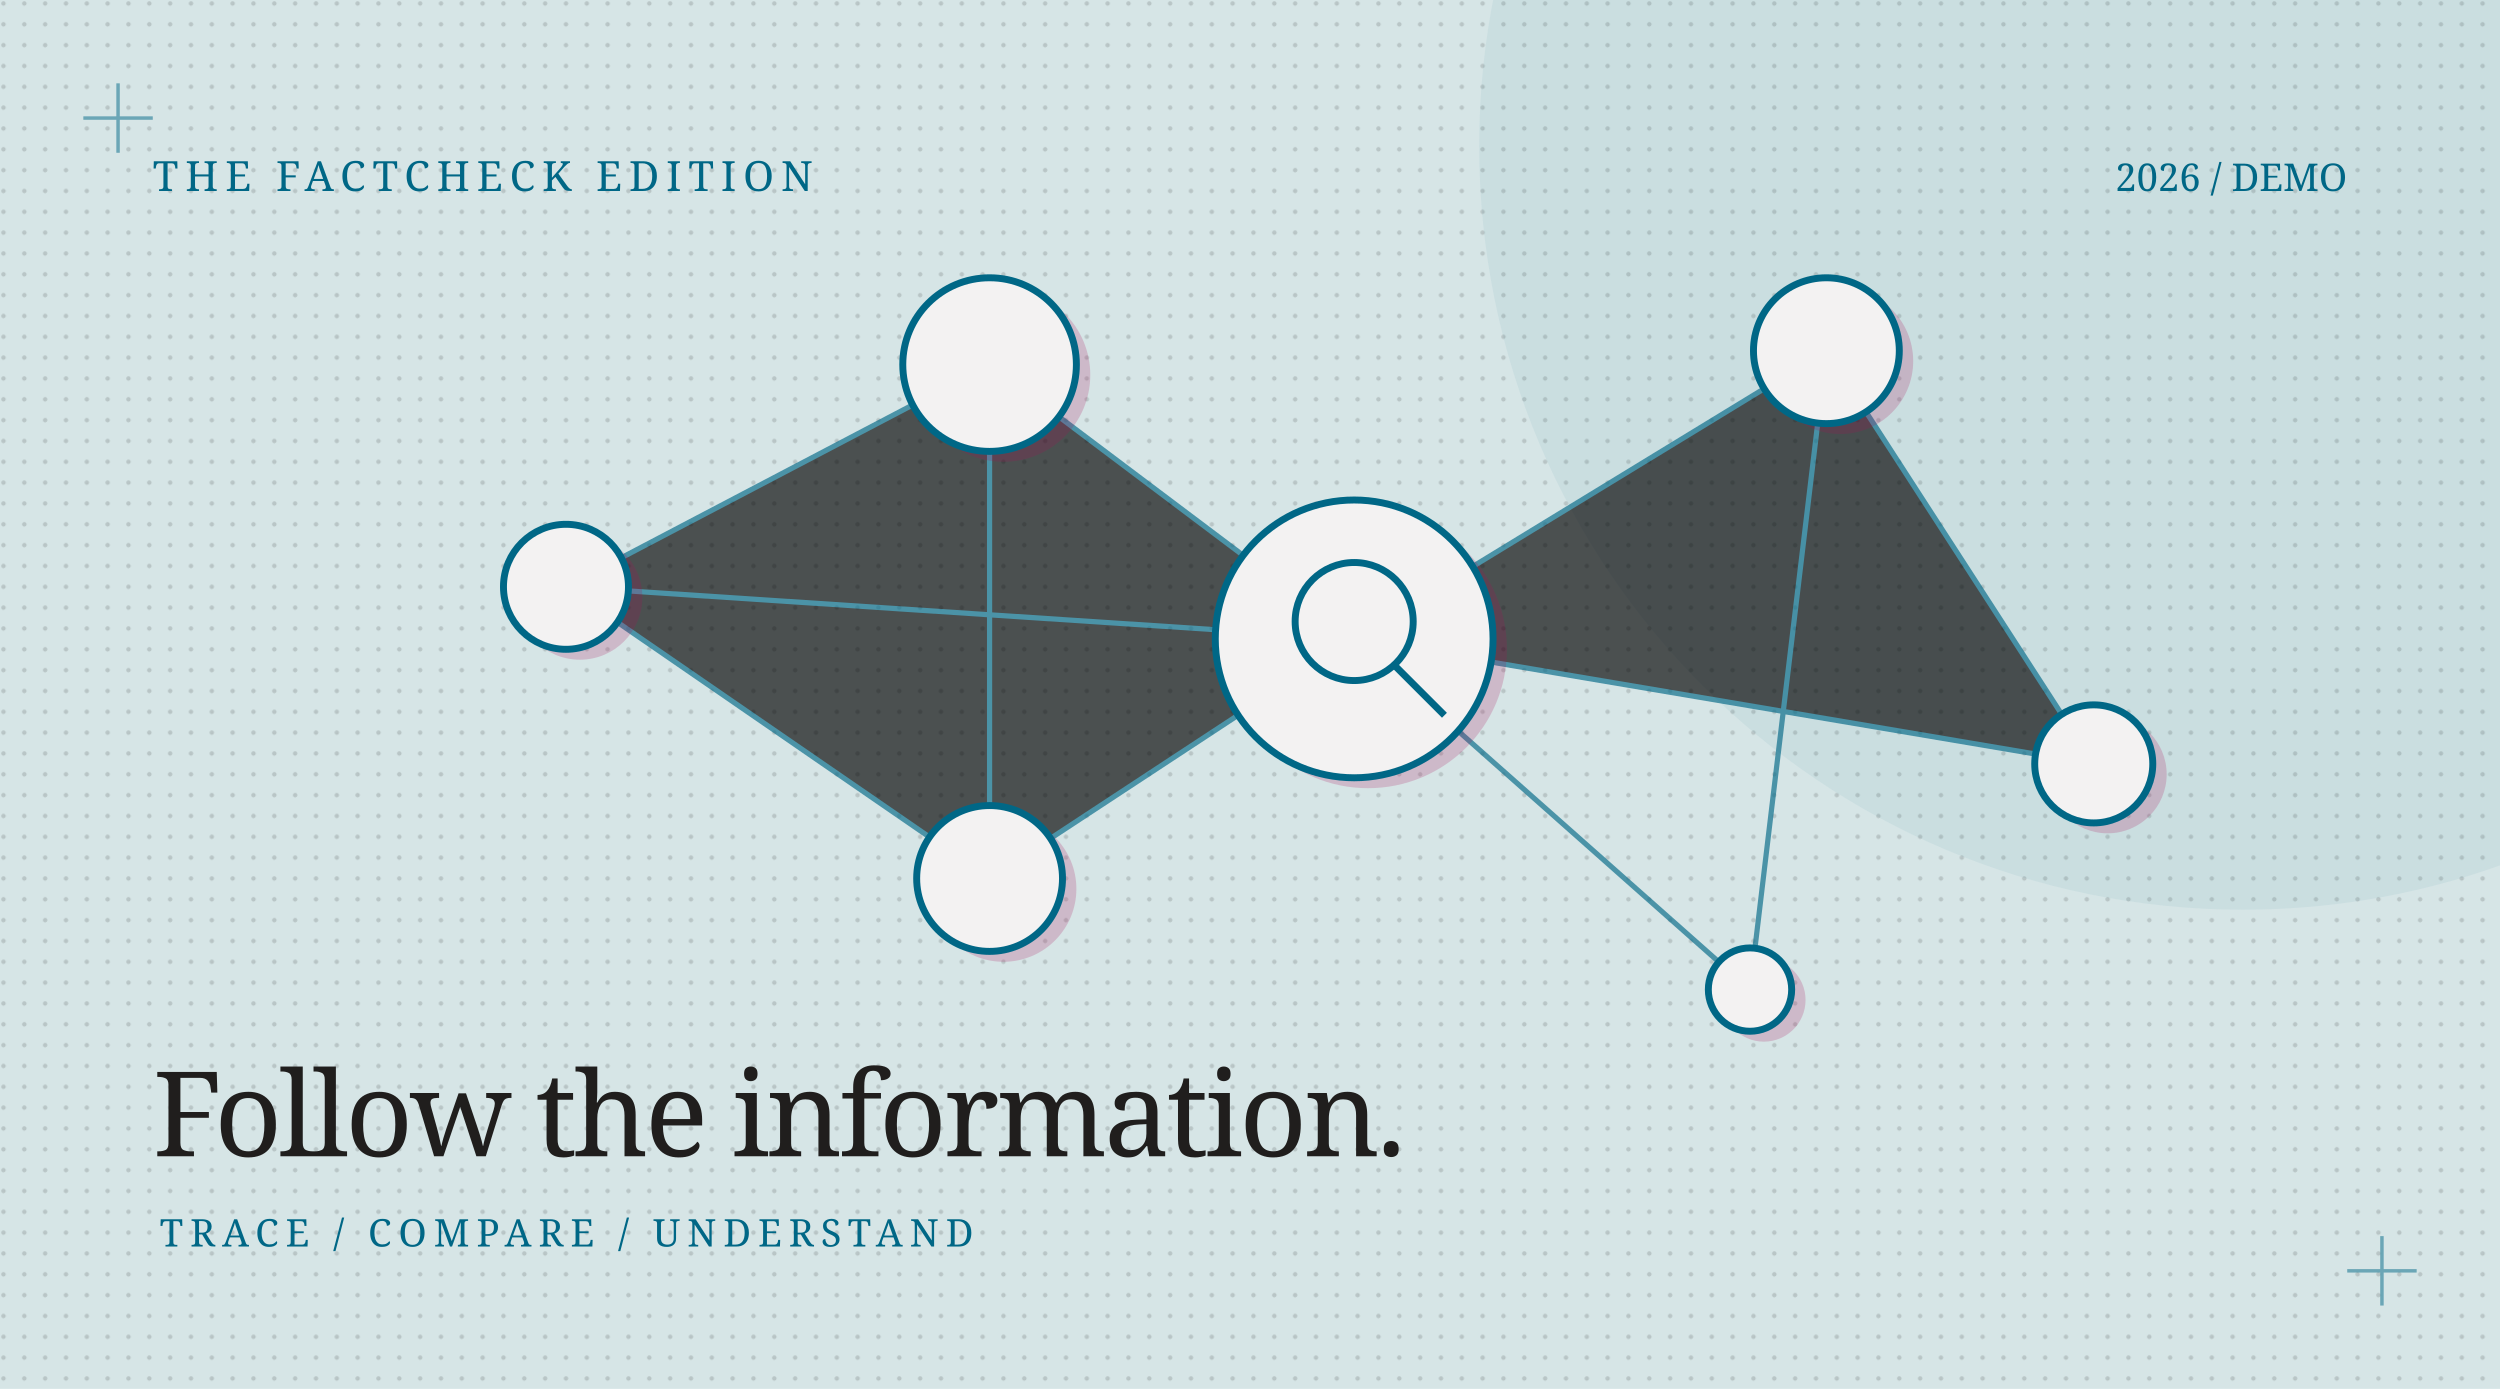
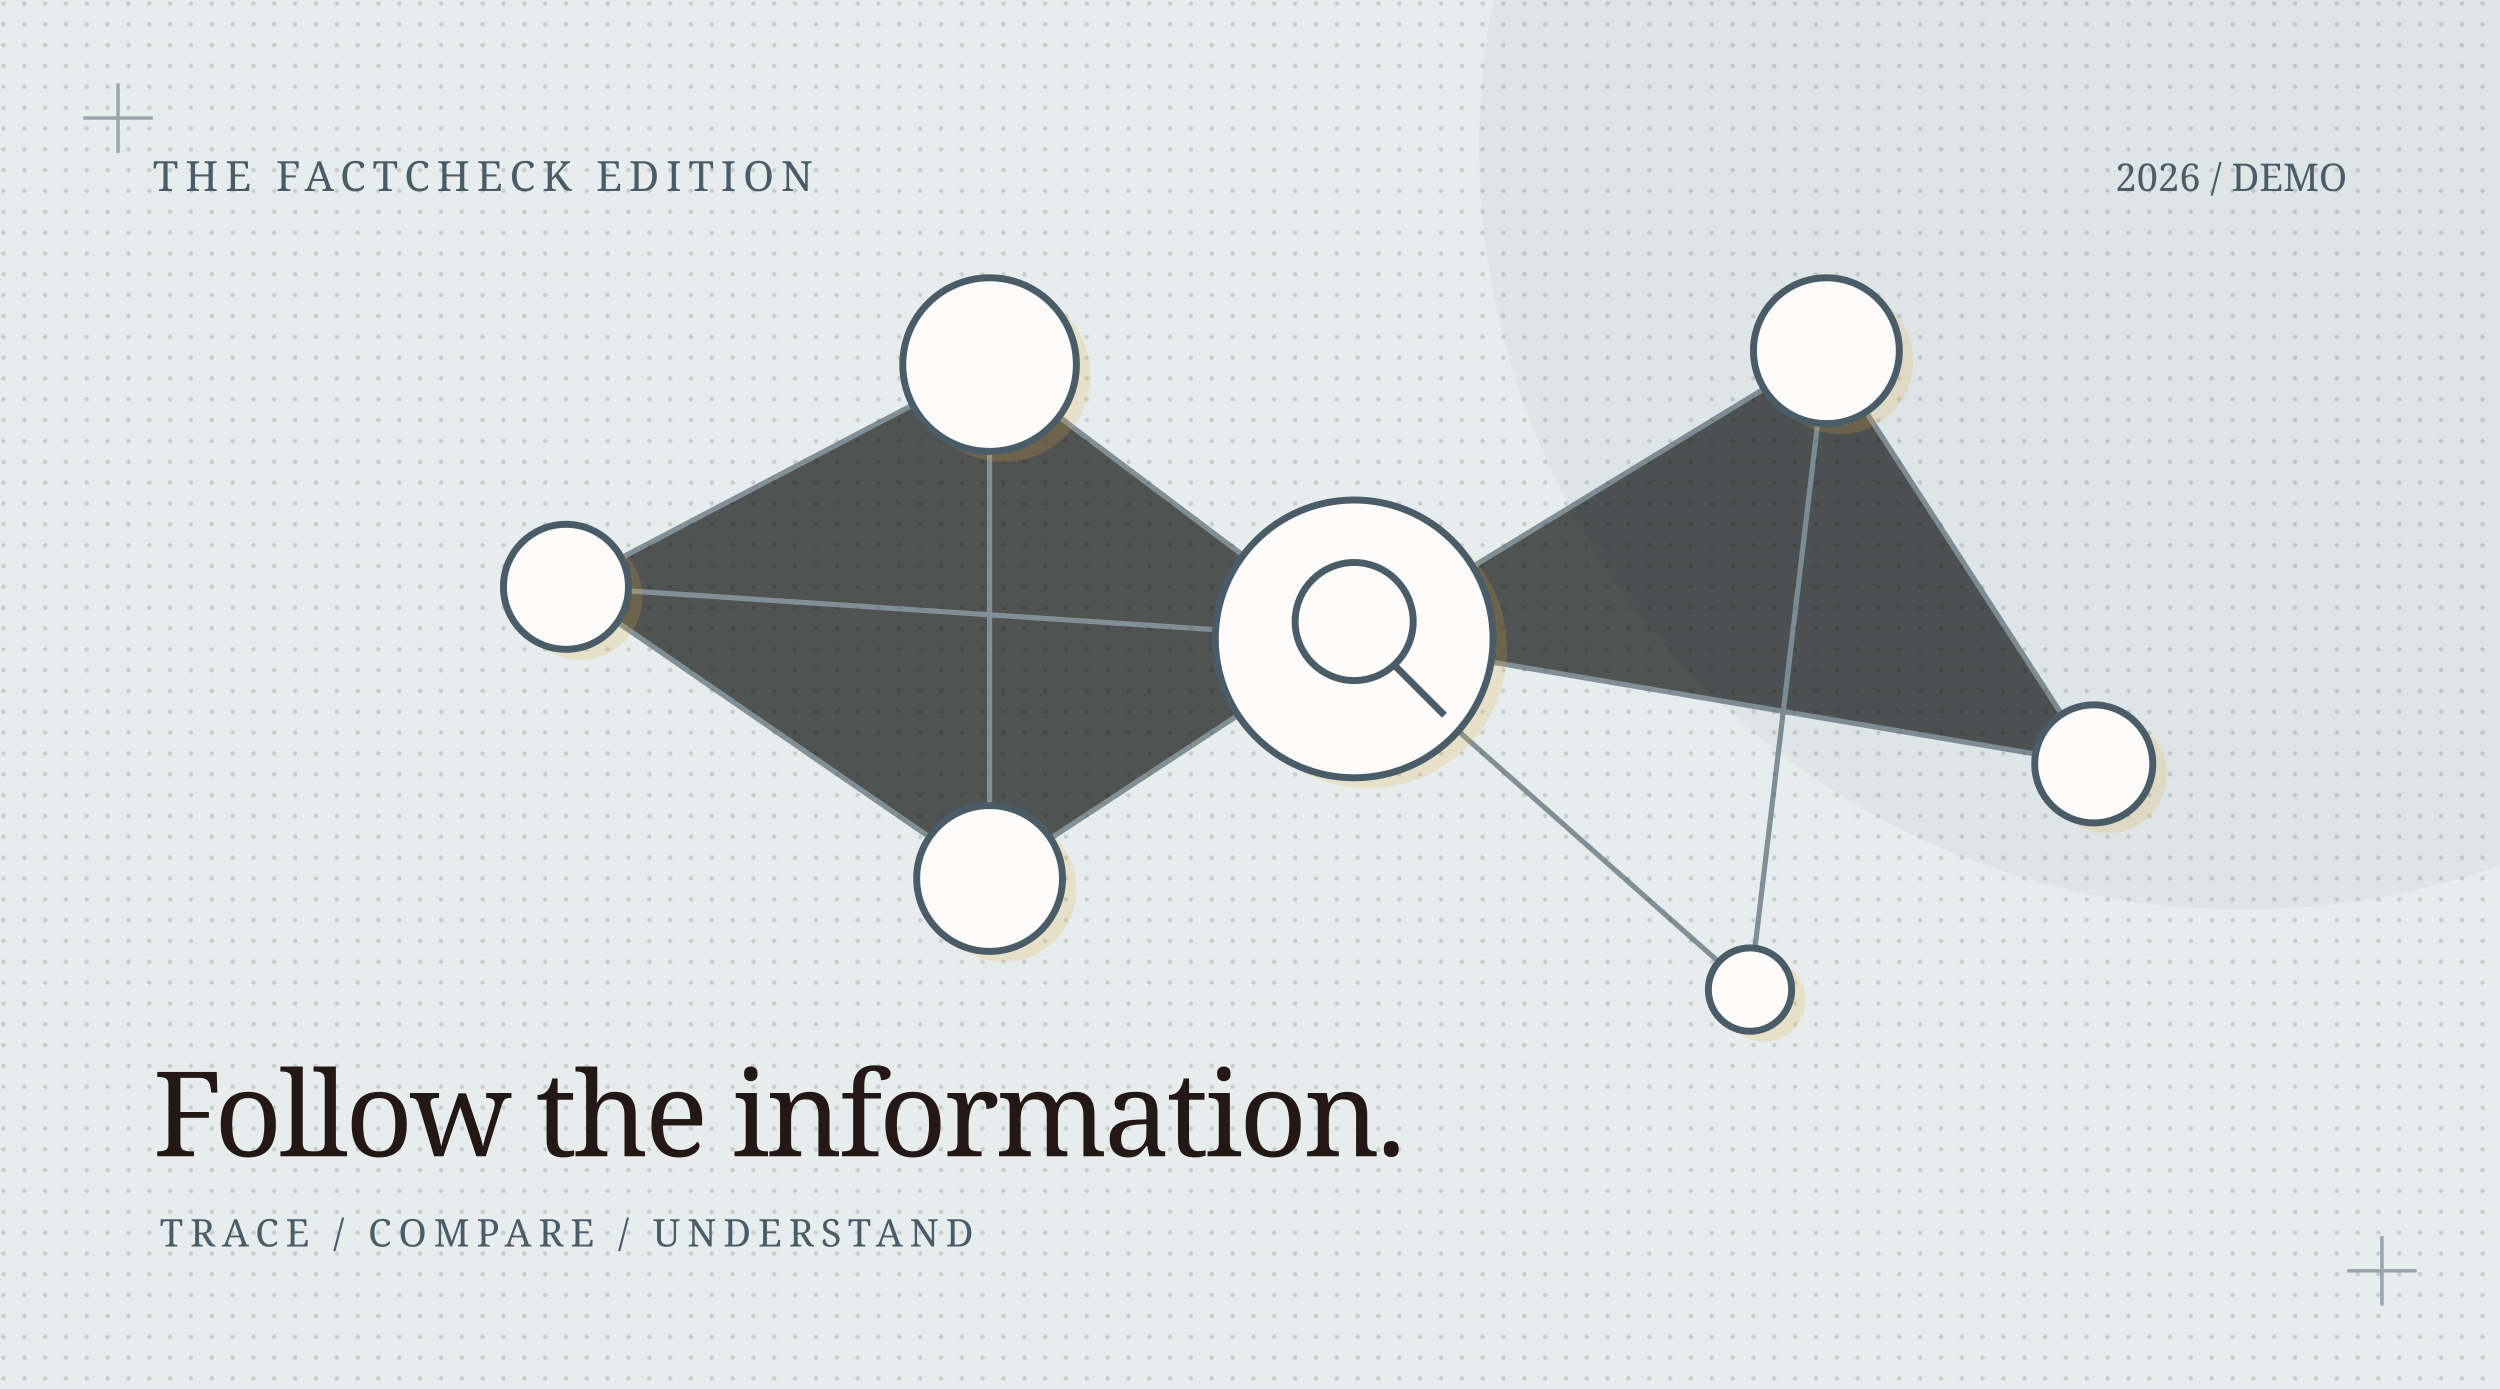
<svg xmlns="http://www.w3.org/2000/svg" viewBox="0 0 720 400" role="img" aria-labelledby="title">
  <defs>
    <pattern id="dots" width="6" height="6" patternUnits="userSpaceOnUse">
-       <circle cx="1" cy="1" r=".65" fill="#201e1d" opacity=".16" />
+       <circle cx="1" cy="1" r=".65" fill="#231815" opacity=".16" />
    </pattern>
  </defs>
-   <path fill="#d6e5e6" d="M0 0h720v400H0z" />
+   <path fill="#e7eded" d="M0 0h720v400H0z" />
  <path fill="url(#dots)" d="M0 0h720v400H0z" />
-   <circle cx="646" cy="42" r="220" fill="#006786" opacity=".055" />
-   <g stroke="#006786" stroke-width="1" opacity=".5">
+   <circle cx="646" cy="42" r="220" fill="#4a5c68" opacity=".055" />
+   <g stroke="#4a5c68" stroke-width="1" opacity=".5">
    <path d="M24 34h20m-10-10v20M676 366h20m-10-10v20" />
  </g>
-   <text x="44" y="55" fill="#006786" font-family="Georgia,serif" font-size="12" letter-spacing="2">THE FACTCHECK EDITION</text>
-   <g stroke="#006786" stroke-width="1.5" opacity=".65">
+   <text x="44" y="55" fill="#4a5c68" font-family="Georgia,serif" font-size="12" letter-spacing="2">THE FACTCHECK EDITION</text>
+   <g stroke="#4a5c68" stroke-width="1.5" opacity=".65">
    <path d="m163 169 122-64 105 79 136-83 77 119-213-36-105 69-122-84 227 15m-105-79v148m105-69 114 101m22-184-22 184" />
  </g>
-   <circle cx="167" cy="172" r="18" fill="#aa0b56" opacity=".2" />
-   <circle cx="163" cy="169" r="18" fill="#f3f2f2" stroke="#006786" stroke-width="2" />
-   <circle cx="289" cy="108" r="25" fill="#aa0b56" opacity=".2" />
-   <circle cx="285" cy="105" r="25" fill="#f3f2f2" stroke="#006786" stroke-width="2" />
-   <circle cx="394" cy="187" r="40" fill="#aa0b56" opacity=".2" />
-   <circle cx="390" cy="184" r="40" fill="#f3f2f2" stroke="#006786" stroke-width="2" />
-   <circle cx="530" cy="104" r="21" fill="#aa0b56" opacity=".2" />
-   <circle cx="526" cy="101" r="21" fill="#f3f2f2" stroke="#006786" stroke-width="2" />
-   <circle cx="607" cy="223" r="17" fill="#aa0b56" opacity=".2" />
-   <circle cx="603" cy="220" r="17" fill="#f3f2f2" stroke="#006786" stroke-width="2" />
-   <circle cx="289" cy="256" r="21" fill="#aa0b56" opacity=".2" />
-   <circle cx="285" cy="253" r="21" fill="#f3f2f2" stroke="#006786" stroke-width="2" />
-   <circle cx="508" cy="288" r="12" fill="#aa0b56" opacity=".2" />
-   <circle cx="504" cy="285" r="12" fill="#f3f2f2" stroke="#006786" stroke-width="2" />
-   <g fill="none" stroke="#006786" stroke-width="2">
+   <circle cx="167" cy="172" r="18" fill="#dfa837" opacity=".2" />
+   <circle cx="163" cy="169" r="18" fill="#fcfbf9" stroke="#4a5c68" stroke-width="2" />
+   <circle cx="289" cy="108" r="25" fill="#dfa837" opacity=".2" />
+   <circle cx="285" cy="105" r="25" fill="#fcfbf9" stroke="#4a5c68" stroke-width="2" />
+   <circle cx="394" cy="187" r="40" fill="#dfa837" opacity=".2" />
+   <circle cx="390" cy="184" r="40" fill="#fcfbf9" stroke="#4a5c68" stroke-width="2" />
+   <circle cx="530" cy="104" r="21" fill="#dfa837" opacity=".2" />
+   <circle cx="526" cy="101" r="21" fill="#fcfbf9" stroke="#4a5c68" stroke-width="2" />
+   <circle cx="607" cy="223" r="17" fill="#dfa837" opacity=".2" />
+   <circle cx="603" cy="220" r="17" fill="#fcfbf9" stroke="#4a5c68" stroke-width="2" />
+   <circle cx="289" cy="256" r="21" fill="#dfa837" opacity=".2" />
+   <circle cx="285" cy="253" r="21" fill="#fcfbf9" stroke="#4a5c68" stroke-width="2" />
+   <circle cx="508" cy="288" r="12" fill="#dfa837" opacity=".2" />
+   <circle cx="504" cy="285" r="12" fill="#fcfbf9" stroke="#4a5c68" stroke-width="2" />
+   <g fill="none" stroke="#4a5c68" stroke-width="2">
    <circle cx="390" cy="179" r="17" />
    <path d="m402 192 14 14" />
  </g>
-   <text x="44" y="333" fill="#201e1d" font-family="Georgia,serif" font-size="34" letter-spacing="-1">Follow the information.</text>
-   <text x="46" y="359" fill="#006786" font-family="Georgia,serif" font-size="11" letter-spacing="2">TRACE / COMPARE / UNDERSTAND</text>
-   <text x="676" y="55" text-anchor="end" fill="#006786" font-family="Georgia,serif" font-size="11">2026 / DEMO</text>
+   <text x="44" y="333" fill="#231815" font-family="Georgia,serif" font-size="34" letter-spacing="-1">Follow the information.</text>
+   <text x="46" y="359" fill="#4a5c68" font-family="Georgia,serif" font-size="11" letter-spacing="2">TRACE / COMPARE / UNDERSTAND</text>
+   <text x="676" y="55" text-anchor="end" fill="#4a5c68" font-family="Georgia,serif" font-size="11">2026 / DEMO</text>
</svg>
